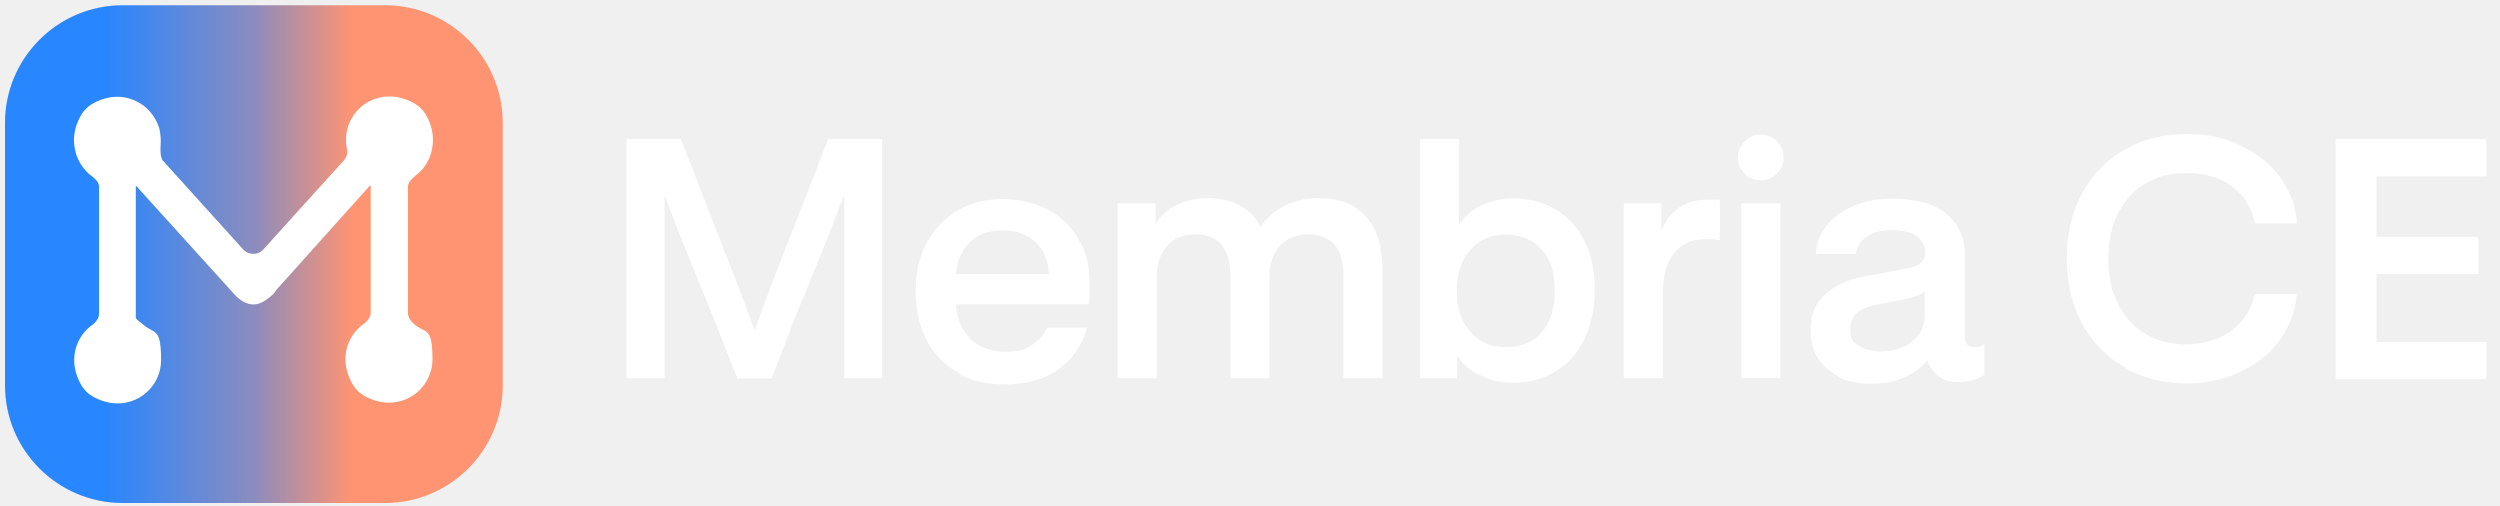
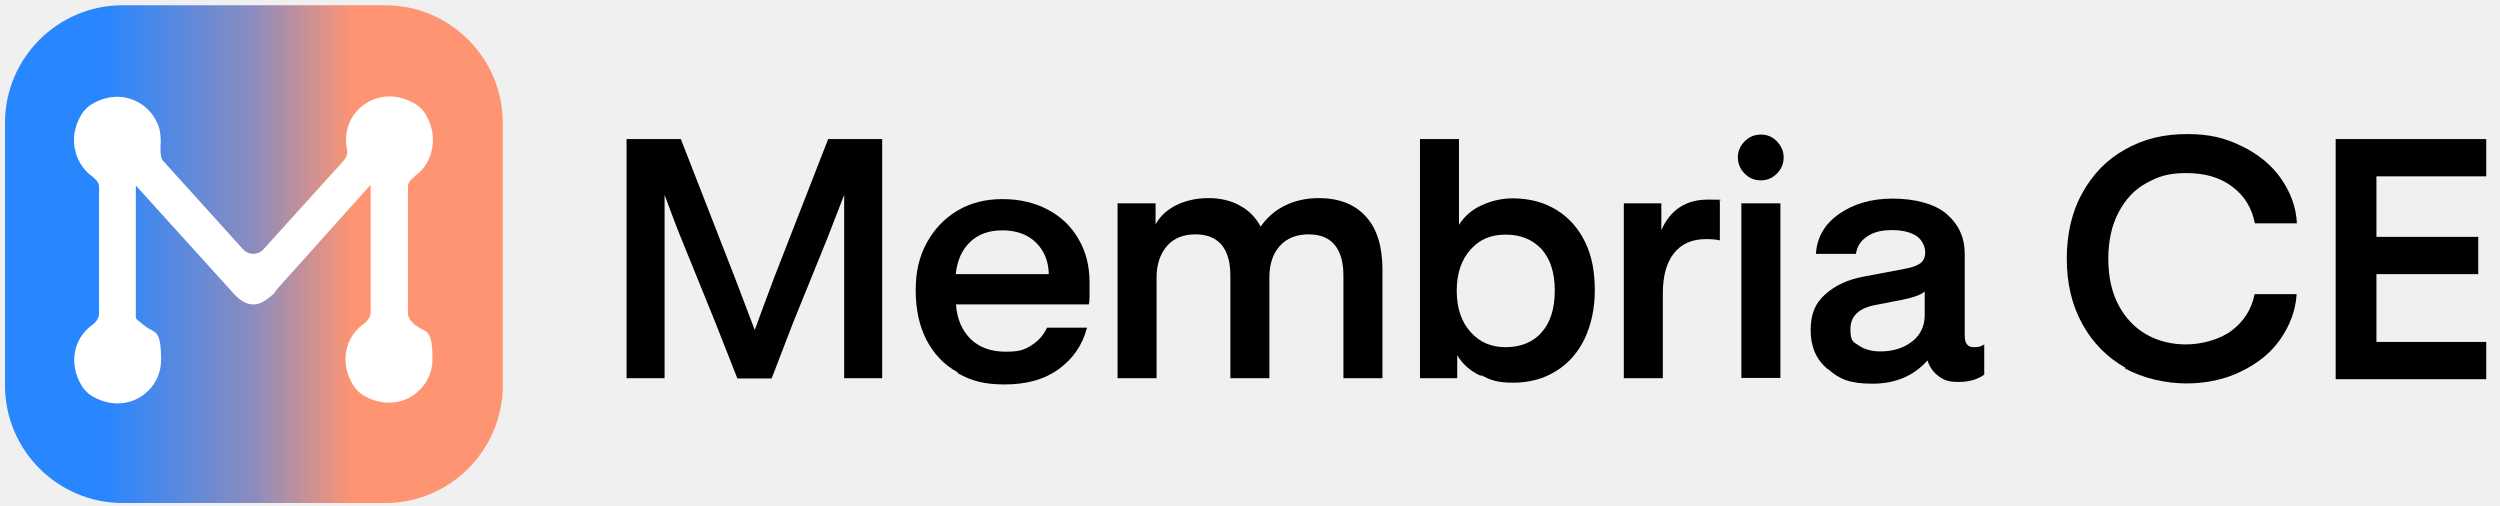
<svg xmlns="http://www.w3.org/2000/svg" id="Layer_1" version="1.1" viewBox="0 0 999.5 201.9">
  <defs>
    <linearGradient id="linear-gradient" x1="2" y1="635.9" x2="201" y2="635.9" gradientTransform="translate(0 -534.3)" gradientUnits="userSpaceOnUse">
      <stop offset=".2" stop-color="#2886ff" />
      <stop offset=".5" stop-color="#8b8cbe" />
      <stop offset=".7" stop-color="#ff9472" />
    </linearGradient>
  </defs>
  <path id="path1" d="M164.6,129s-3.3-2.1-3.3-4.9v-48.5c0-2,1.9-3.3,2.8-4.2.7-.5,1.3-1.1,2-1.7,1.8-1.8,3-3.9,3.8-6.1,0-.3.2-.6.3-.8v-.2c1.3-4.4.8-9.6-2.2-14.7-.9-1.6-2.3-2.9-3.8-3.8-11.5-6.9-23.4-.6-26.1,9.5h0c-.6,2.2-.7,4.3-.4,6.4s.8,3-.8,5.5l-30.9,34.2c-2.1,2.3-5.7,2.3-7.8,0l-30.5-33.8c-1.4-1.2-1.1-5.8-1.1-5.8.2-2.1,0-4.2-.4-6.2h0c-2.7-10.2-14.5-16.6-26.1-9.6-1.6.9-2.8,2.3-3.8,3.8-3,5.1-3.5,10.3-2.2,14.7v.2c0,.3.2.6.3.8.8,2.2,2.1,4.3,3.8,6.1.6.6,1.3,1.2,2,1.7.9,1,2.8,2.1,2.8,4.2v48.5c0,3-3.3,4.9-3.3,4.9-6.1,4.9-8.7,14-3.3,22.9.9,1.6,2.3,2.9,3.8,3.8,13.1,7.8,26.5-1.4,26.5-13.8s-2.5-10-6.3-13.1c-3.8-3.1-3.3-2.1-3.3-4.9v-48.6s.2,0,.3.2l37.8,41.8c4,4,7.9,4.5,11.9,1.6,4-2.8,3.5-3.3,3.8-3.6l35.8-39.9s.3-.2.4,0v48.5c0,3-3.3,4.9-3.3,4.9-6.2,4.9-8.8,14-3.4,23,.9,1.6,2.3,2.9,3.8,3.8,13.1,7.8,26.5-1.4,26.5-13.8s-2.5-9.9-6.3-13h.2Z" fill="#fff" />
  <g id="g10">
-     <path id="path2" d="M250.8,55.6h21.4l21.4,54.9,8.1,21.3h.1c1.7-4.8,4.4-11.9,7.9-21.3l21.4-54.9h21.6v95.6h-15.2v-73.3l-6.7,17.3-13.6,33.5-8.7,22.6h-13.7l-8.9-22.6-13.6-33.5c-2.5-6.1-4.6-12-6.6-17.3v73.3h-15.2V55.6h.2Z" fill="#fff" />
-     <path id="path3" d="M382.8,148.8c-5.5-3-9.5-7.4-12.4-12.9-2.9-5.7-4.3-12.2-4.3-19.8s1.4-13.5,4.4-19,7.1-9.8,12.3-12.9,11.2-4.6,18-4.6,12.8,1.4,18.1,4.2,9.4,6.7,12.3,11.8c3,5.1,4.4,10.8,4.4,17.3s0,4,0,5.5-.1,2.6-.3,3.3h-53.1c.4,5.8,2.4,10.4,5.8,13.8,3.5,3.4,8.2,5.1,13.9,5.1s7.5-.7,10.4-2.5,4.9-4.1,6.3-7.1h16c-1.9,7.2-5.8,12.6-11.5,16.7s-12.9,6-21.4,6-13.4-1.5-18.8-4.5h0v-.3ZM419.3,109.6c-.1-5.3-1.9-9.5-5.2-12.7s-7.8-4.8-13.3-4.8-9.6,1.5-12.9,4.6-5.2,7.4-5.8,12.9h37.3-.1Z" fill="#fff" />
-     <path id="path4" d="M447.1,81.3h14.9v8.4c1.8-3.3,4.6-5.8,8.3-7.7,3.7-1.8,8-2.8,12.8-2.8s9.1,1,12.6,3c3.6,1.9,6.4,4.8,8.3,8.4,2.6-3.7,5.8-6.5,9.7-8.4,3.8-1.9,8.4-3,13.5-3,8.2,0,14.5,2.5,18.9,7.4,4.4,4.8,6.6,11.9,6.6,21.1v43.5h-15.6v-41c0-5.5-1.2-9.5-3.5-12.3s-5.8-4.2-10.5-4.2-8.6,1.5-11.4,4.6-4.2,7.3-4.2,12.6v40.3h-15.6v-41c0-5.5-1.2-9.5-3.5-12.3-2.4-2.8-5.8-4.2-10.5-4.2s-8.6,1.5-11.3,4.6-4.2,7.3-4.2,12.6v40.3h-15.6v-69.8l.2-.3Z" fill="#fff" />
-     <path id="path5" d="M592.1,150.3c-4.2-1.9-7.4-4.7-9.5-8.3v9.2h-14.9V55.6h15.6v34.3c2.1-3.4,5.2-6.1,9.2-7.9,4-1.8,8.1-2.7,12.3-2.7,6.7,0,12.6,1.6,17.6,4.7s8.8,7.5,11.4,12.9c2.7,5.6,3.8,12,3.8,19.2s-1.4,13.6-4,19.2c-2.7,5.6-6.4,9.9-11.4,13-4.9,3.1-10.7,4.7-17.2,4.7s-8.9-1-12.9-3h-.1ZM587.9,132.7c3.6,4.1,8.2,6.1,14.1,6.1s11-2,14.4-6c3.5-4,5.2-9.5,5.2-16.6s-1.7-12.5-5.2-16.5c-3.5-3.8-8.2-5.9-14.4-5.9s-10.5,2-14.1,6-5.5,9.5-5.5,16.4,1.8,12.4,5.5,16.5h0Z" fill="#fff" />
-     <path id="path6" d="M649.3,81.3h14.9v10.7c3.6-8.1,9.8-12.2,18.6-12.2s3.5.2,4.8.7v15.6c-1.6-.4-3.5-.5-5.6-.5-5.6,0-9.8,1.9-12.8,5.7-3,3.8-4.4,9.2-4.4,16v33.9h-15.6v-69.8h.1Z" fill="#fff" />
-     <path id="path7" d="M697.5,69.4c-1.8-1.8-2.7-4-2.7-6.5s.9-4.5,2.7-6.4c1.8-1.8,4-2.7,6.5-2.7s4.7.9,6.4,2.7,2.7,3.8,2.7,6.4-.9,4.7-2.7,6.5-3.8,2.7-6.4,2.7-4.7-.9-6.5-2.7ZM696.2,81.3h15.6v69.8h-15.6v-69.8Z" fill="#fff" />
-     <path id="path8" d="M730.6,147.5c-4.5-3.8-6.7-8.9-6.7-15.5s1.9-10.8,5.8-14.3,8.9-5.9,15.3-7.1l16.4-3.1c2.9-.5,5-1.3,6.3-2.2s2-2.5,2-4.5-1.1-4.8-3.4-6.4c-2.2-1.5-5.6-2.4-9.8-2.4s-7.2.7-9.8,2.4-4.2,3.8-4.7,7.1h-16c.4-6.7,3.6-12,9.3-16,5.8-4,12.8-6.1,21.4-6.1s16.7,2,21.5,6.1,7.3,9.4,7.3,16v32.8c0,3,1.2,4.5,3.6,4.5s3-.4,4.2-1.1v12.1c-2.7,1.9-6,2.9-10.2,2.9s-5.8-.7-7.9-2.2c-2.1-1.5-3.7-3.6-4.6-6.4-5.5,6.2-12.8,9.3-22,9.3s-13.3-1.9-17.7-5.8h0ZM743.1,138.1c2.1,1.5,5.1,2.4,8.7,2.4,5.1,0,9.4-1.4,12.7-4s5-6.1,5-10.5v-9.5c-1.1,1.2-4.2,2.4-9.2,3.4l-10.3,2c-6.7,1.2-10.2,4.4-10.2,9.6s1.1,5.1,3.3,6.6h-.1Z" fill="#fff" />
-     <path id="path9" d="M849.7,147c-7.4-4.2-13-9.9-17.2-17.5-4.2-7.6-6.2-16.3-6.2-26.1s2-18.7,6.2-26.2c4.2-7.6,9.8-13.4,17.2-17.5,7.4-4.2,15.5-6.1,24.7-6.1s15.2,1.6,21.8,4.8,11.9,7.5,15.7,12.9c3.8,5.5,6.1,11.4,6.4,18h-16.8c-1.2-6.2-4.2-11.1-9.2-14.8s-11-5.3-18.3-5.3-11.1,1.4-15.9,4-8.4,6.6-11.1,11.7c-2.7,5.1-4.1,11.3-4.1,18.6s1.4,13.4,4.1,18.5,6.4,9,11.1,11.7c4.8,2.7,10.1,4,15.9,4s13.3-1.8,18.2-5.5,8-8.6,9.2-14.6h16.8c-.4,6.5-2.7,12.5-6.5,18-3.8,5.5-9.1,9.7-15.7,12.9-6.5,3.2-13.9,4.8-21.9,4.8s-17.3-2-24.7-6.1h.3Z" fill="#fff" />
-     <path id="path10" d="M933.8,55.6h60.2v14.9h-43.9v24.2h40.7v14.9h-40.7v27.1h43.9v14.9h-60.2V55.6Z" fill="#fff" />
+     <path id="path2" d="M250.8,55.6h21.4l21.4,54.9,8.1,21.3h.1c1.7-4.8,4.4-11.9,7.9-21.3l21.4-54.9h21.6v95.6h-15.2v-73.3l-6.7,17.3-13.6,33.5-8.7,22.6h-13.7l-8.9-22.6-13.6-33.5c-2.5-6.1-4.6-12-6.6-17.3v73.3h-15.2V55.6h.2Z" />
+     <path id="path3" d="M382.8,148.8c-5.5-3-9.5-7.4-12.4-12.9-2.9-5.7-4.3-12.2-4.3-19.8s1.4-13.5,4.4-19,7.1-9.8,12.3-12.9,11.2-4.6,18-4.6,12.8,1.4,18.1,4.2,9.4,6.7,12.3,11.8c3,5.1,4.4,10.8,4.4,17.3s0,4,0,5.5-.1,2.6-.3,3.3h-53.1c.4,5.8,2.4,10.4,5.8,13.8,3.5,3.4,8.2,5.1,13.9,5.1s7.5-.7,10.4-2.5,4.9-4.1,6.3-7.1h16c-1.9,7.2-5.8,12.6-11.5,16.7s-12.9,6-21.4,6-13.4-1.5-18.8-4.5h0v-.3ZM419.3,109.6c-.1-5.3-1.9-9.5-5.2-12.7s-7.8-4.8-13.3-4.8-9.6,1.5-12.9,4.6-5.2,7.4-5.8,12.9h37.3-.1Z" />
+     <path id="path4" d="M447.1,81.3h14.9v8.4c1.8-3.3,4.6-5.8,8.3-7.7,3.7-1.8,8-2.8,12.8-2.8s9.1,1,12.6,3c3.6,1.9,6.4,4.8,8.3,8.4,2.6-3.7,5.8-6.5,9.7-8.4,3.8-1.9,8.4-3,13.5-3,8.2,0,14.5,2.5,18.9,7.4,4.4,4.8,6.6,11.9,6.6,21.1v43.5h-15.6v-41c0-5.5-1.2-9.5-3.5-12.3s-5.8-4.2-10.5-4.2-8.6,1.5-11.4,4.6-4.2,7.3-4.2,12.6v40.3h-15.6v-41c0-5.5-1.2-9.5-3.5-12.3-2.4-2.8-5.8-4.2-10.5-4.2s-8.6,1.5-11.3,4.6-4.2,7.3-4.2,12.6v40.3h-15.6v-69.8l.2-.3Z" />
+     <path id="path5" d="M592.1,150.3c-4.2-1.9-7.4-4.7-9.5-8.3v9.2h-14.9V55.6h15.6v34.3c2.1-3.4,5.2-6.1,9.2-7.9,4-1.8,8.1-2.7,12.3-2.7,6.7,0,12.6,1.6,17.6,4.7s8.8,7.5,11.4,12.9c2.7,5.6,3.8,12,3.8,19.2s-1.4,13.6-4,19.2c-2.7,5.6-6.4,9.9-11.4,13-4.9,3.1-10.7,4.7-17.2,4.7s-8.9-1-12.9-3h-.1ZM587.9,132.7c3.6,4.1,8.2,6.1,14.1,6.1s11-2,14.4-6c3.5-4,5.2-9.5,5.2-16.6s-1.7-12.5-5.2-16.5c-3.5-3.8-8.2-5.9-14.4-5.9s-10.5,2-14.1,6-5.5,9.5-5.5,16.4,1.8,12.4,5.5,16.5h0Z" />
+     <path id="path6" d="M649.3,81.3h14.9v10.7c3.6-8.1,9.8-12.2,18.6-12.2s3.5.2,4.8.7v15.6c-1.6-.4-3.5-.5-5.6-.5-5.6,0-9.8,1.9-12.8,5.7-3,3.8-4.4,9.2-4.4,16v33.9h-15.6v-69.8h.1Z" />
+     <path id="path7" d="M697.5,69.4c-1.8-1.8-2.7-4-2.7-6.5s.9-4.5,2.7-6.4c1.8-1.8,4-2.7,6.5-2.7s4.7.9,6.4,2.7,2.7,3.8,2.7,6.4-.9,4.7-2.7,6.5-3.8,2.7-6.4,2.7-4.7-.9-6.5-2.7ZM696.2,81.3h15.6v69.8h-15.6v-69.8Z" />
+     <path id="path8" d="M730.6,147.5c-4.5-3.8-6.7-8.9-6.7-15.5s1.9-10.8,5.8-14.3,8.9-5.9,15.3-7.1l16.4-3.1c2.9-.5,5-1.3,6.3-2.2s2-2.5,2-4.5-1.1-4.8-3.4-6.4c-2.2-1.5-5.6-2.4-9.8-2.4s-7.2.7-9.8,2.4-4.2,3.8-4.7,7.1h-16c.4-6.7,3.6-12,9.3-16,5.8-4,12.8-6.1,21.4-6.1s16.7,2,21.5,6.1,7.3,9.4,7.3,16v32.8c0,3,1.2,4.5,3.6,4.5s3-.4,4.2-1.1v12.1c-2.7,1.9-6,2.9-10.2,2.9s-5.8-.7-7.9-2.2c-2.1-1.5-3.7-3.6-4.6-6.4-5.5,6.2-12.8,9.3-22,9.3s-13.3-1.9-17.7-5.8h0ZM743.1,138.1c2.1,1.5,5.1,2.4,8.7,2.4,5.1,0,9.4-1.4,12.7-4s5-6.1,5-10.5v-9.5c-1.1,1.2-4.2,2.4-9.2,3.4l-10.3,2c-6.7,1.2-10.2,4.4-10.2,9.6s1.1,5.1,3.3,6.6h-.1Z" />
+     <path id="path9" d="M849.7,147c-7.4-4.2-13-9.9-17.2-17.5-4.2-7.6-6.2-16.3-6.2-26.1s2-18.7,6.2-26.2c4.2-7.6,9.8-13.4,17.2-17.5,7.4-4.2,15.5-6.1,24.7-6.1s15.2,1.6,21.8,4.8,11.9,7.5,15.7,12.9c3.8,5.5,6.1,11.4,6.4,18h-16.8c-1.2-6.2-4.2-11.1-9.2-14.8s-11-5.3-18.3-5.3-11.1,1.4-15.9,4-8.4,6.6-11.1,11.7c-2.7,5.1-4.1,11.3-4.1,18.6s1.4,13.4,4.1,18.5,6.4,9,11.1,11.7c4.8,2.7,10.1,4,15.9,4s13.3-1.8,18.2-5.5,8-8.6,9.2-14.6h16.8c-.4,6.5-2.7,12.5-6.5,18-3.8,5.5-9.1,9.7-15.7,12.9-6.5,3.2-13.9,4.8-21.9,4.8s-17.3-2-24.7-6.1h.3Z" />
+     <path id="path10" d="M933.8,55.6h60.2v14.9h-43.9v24.2h40.7v14.9h-40.7v27.1h43.9v14.9h-60.2V55.6Z" />
  </g>
  <path d="M154,201.1H49c-25.9,0-47-21.1-47-47V49.1c0-25.9,21.1-47,47-47h105c25.9,0,47,21.1,47,47v105c0,25.9-21.1,47-47,47h0Z" fill="url(#linear-gradient)" />
  <path d="M166.5,130.3s-3.4-2.2-3.4-5.1v-50.6c0-2.1,2-3.4,3-4.4.7-.5,1.4-1.1,2.1-1.8,1.8-1.8,3.1-4.1,3.9-6.4,0-.3.2-.6.3-.9,0,0,0-.1,0-.2,1.3-4.6.9-10-2.3-15.3-1-1.6-2.4-3-4-4-12-7.2-24.5-.7-27.2,9.9h0c-.6,2.3-.7,4.5-.4,6.7s.9,3.2-.9,5.8l-32.3,35.7c-2.1,2.4-5.9,2.4-8.1,0l-31.9-35.3c-1.5-1.3-1.1-6.1-1.1-6.1.2-2.1,0-4.4-.4-6.5h0c-2.8-10.6-15.2-17.3-27.2-10.1-1.6,1-3,2.4-4,4-3.2,5.3-3.7,10.7-2.3,15.3,0,0,0,.1,0,.2,0,.3.2.6.3.9.8,2.3,2.1,4.5,3.9,6.4.7.7,1.3,1.3,2.1,1.8,1,1,3,2.2,3,4.4v50.6c0,3.2-3.4,5.1-3.4,5.1-6.4,5.1-9.1,14.6-3.5,23.9,1,1.6,2.4,3,4,4,13.7,8.1,27.7-1.5,27.7-14.4s-2.6-10.4-6.6-13.7-3.5-2.2-3.5-5.1v-50.6s0-.2,0-.2c0,0,.2.1.3.2l39.5,43.6c4.2,4.2,8.3,4.7,12.4,1.7s3.6-3.5,3.9-3.8l37.4-41.7s.3-.2.4,0v50.6c0,3.1-3.5,5.1-3.5,5.1-6.4,5.1-9.2,14.6-3.5,24,1,1.6,2.4,3,4,4,13.7,8.1,27.7-1.5,27.7-14.4s-2.7-10.3-6.6-13.5h0Z" fill="#fff" />
</svg>
